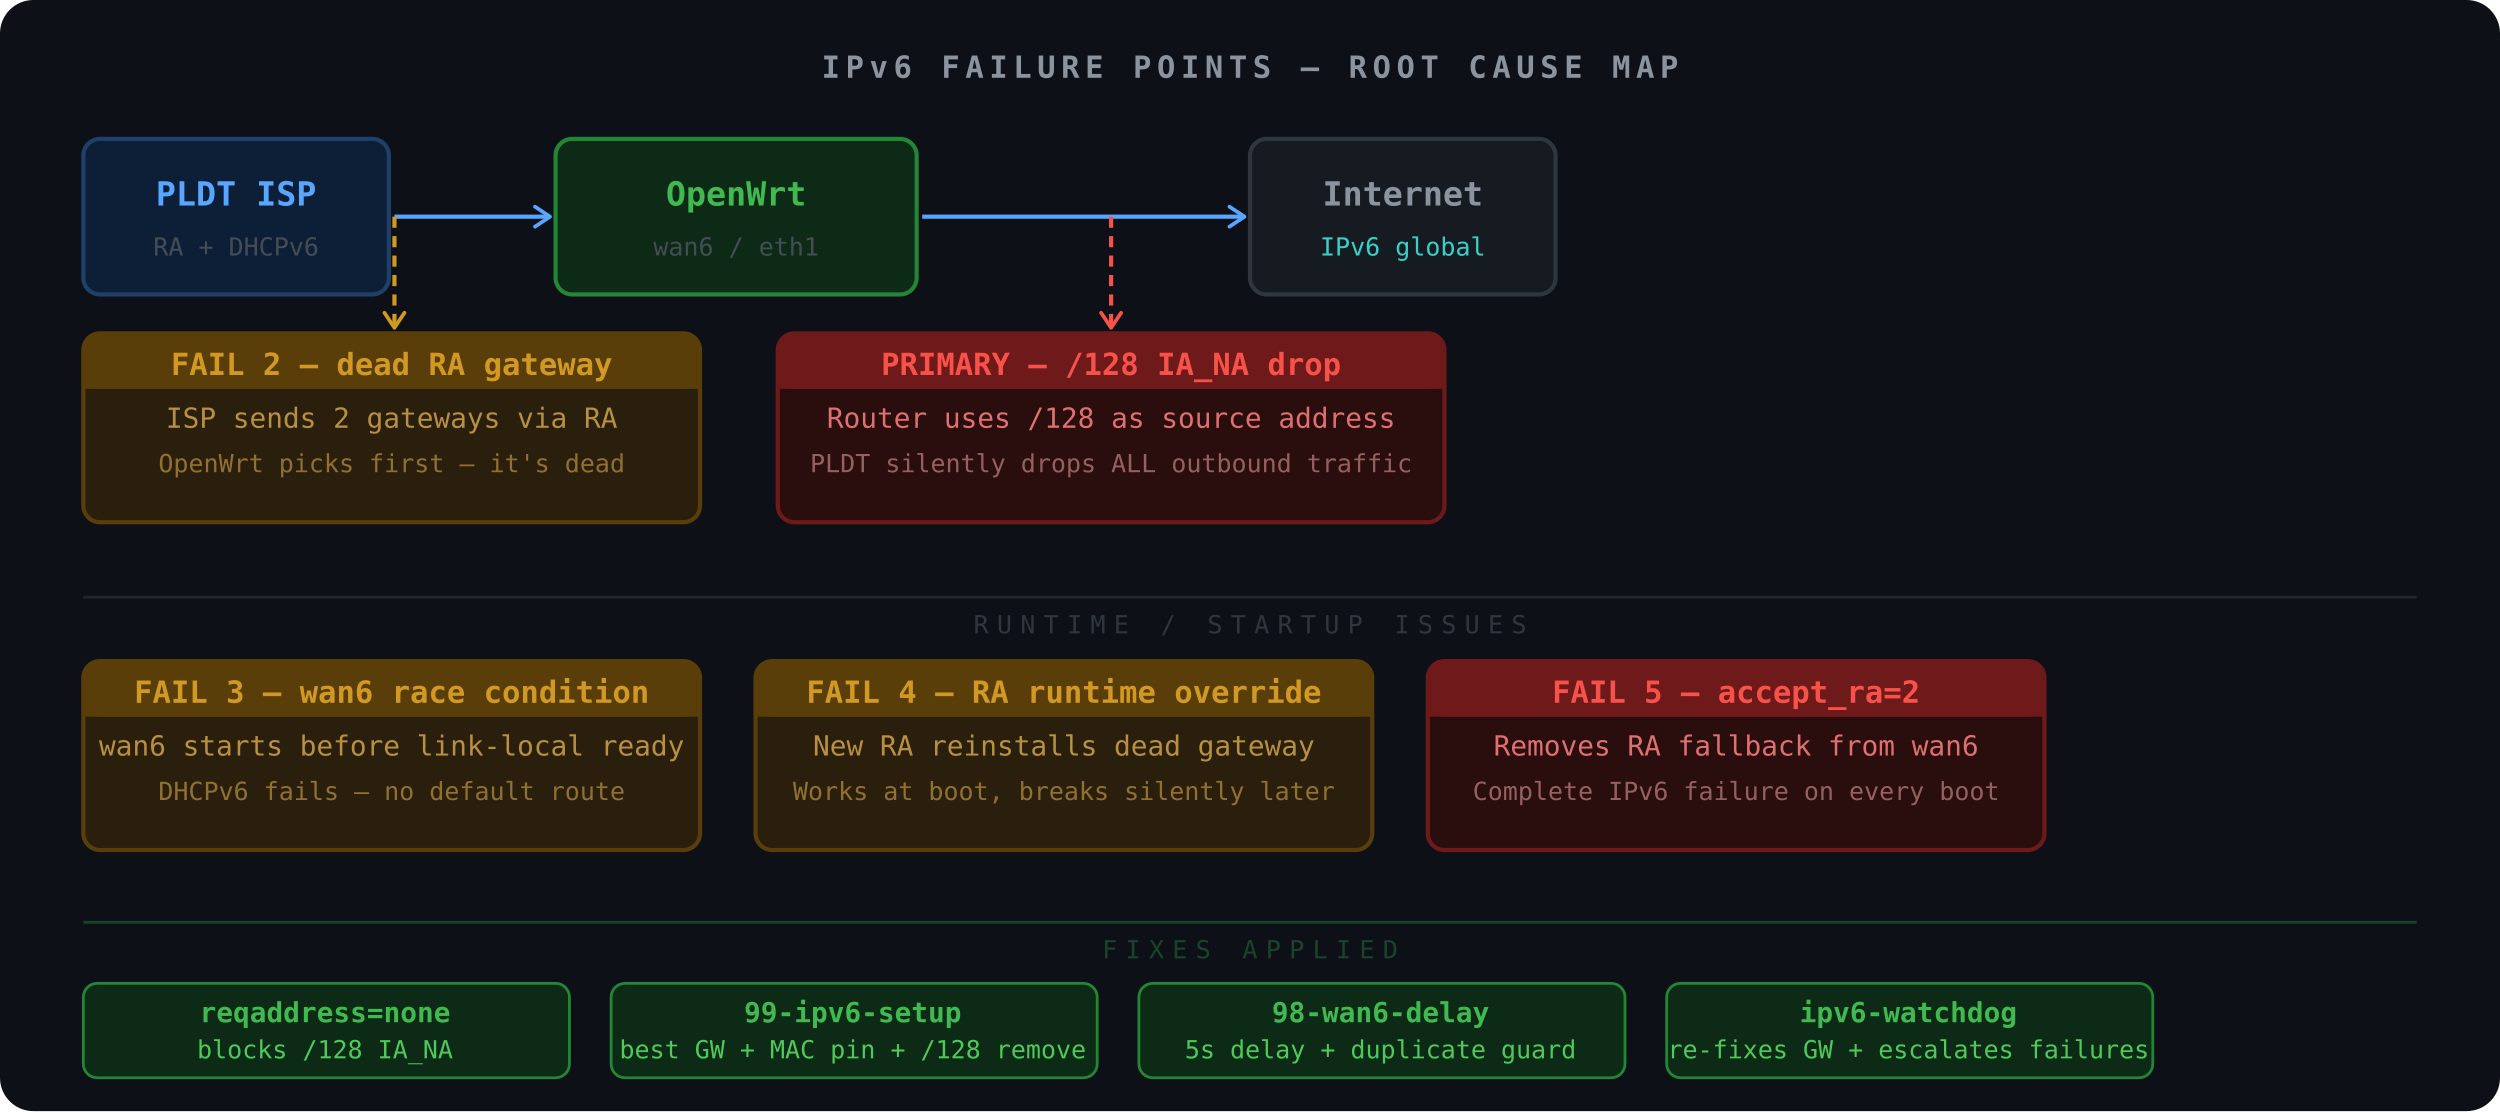
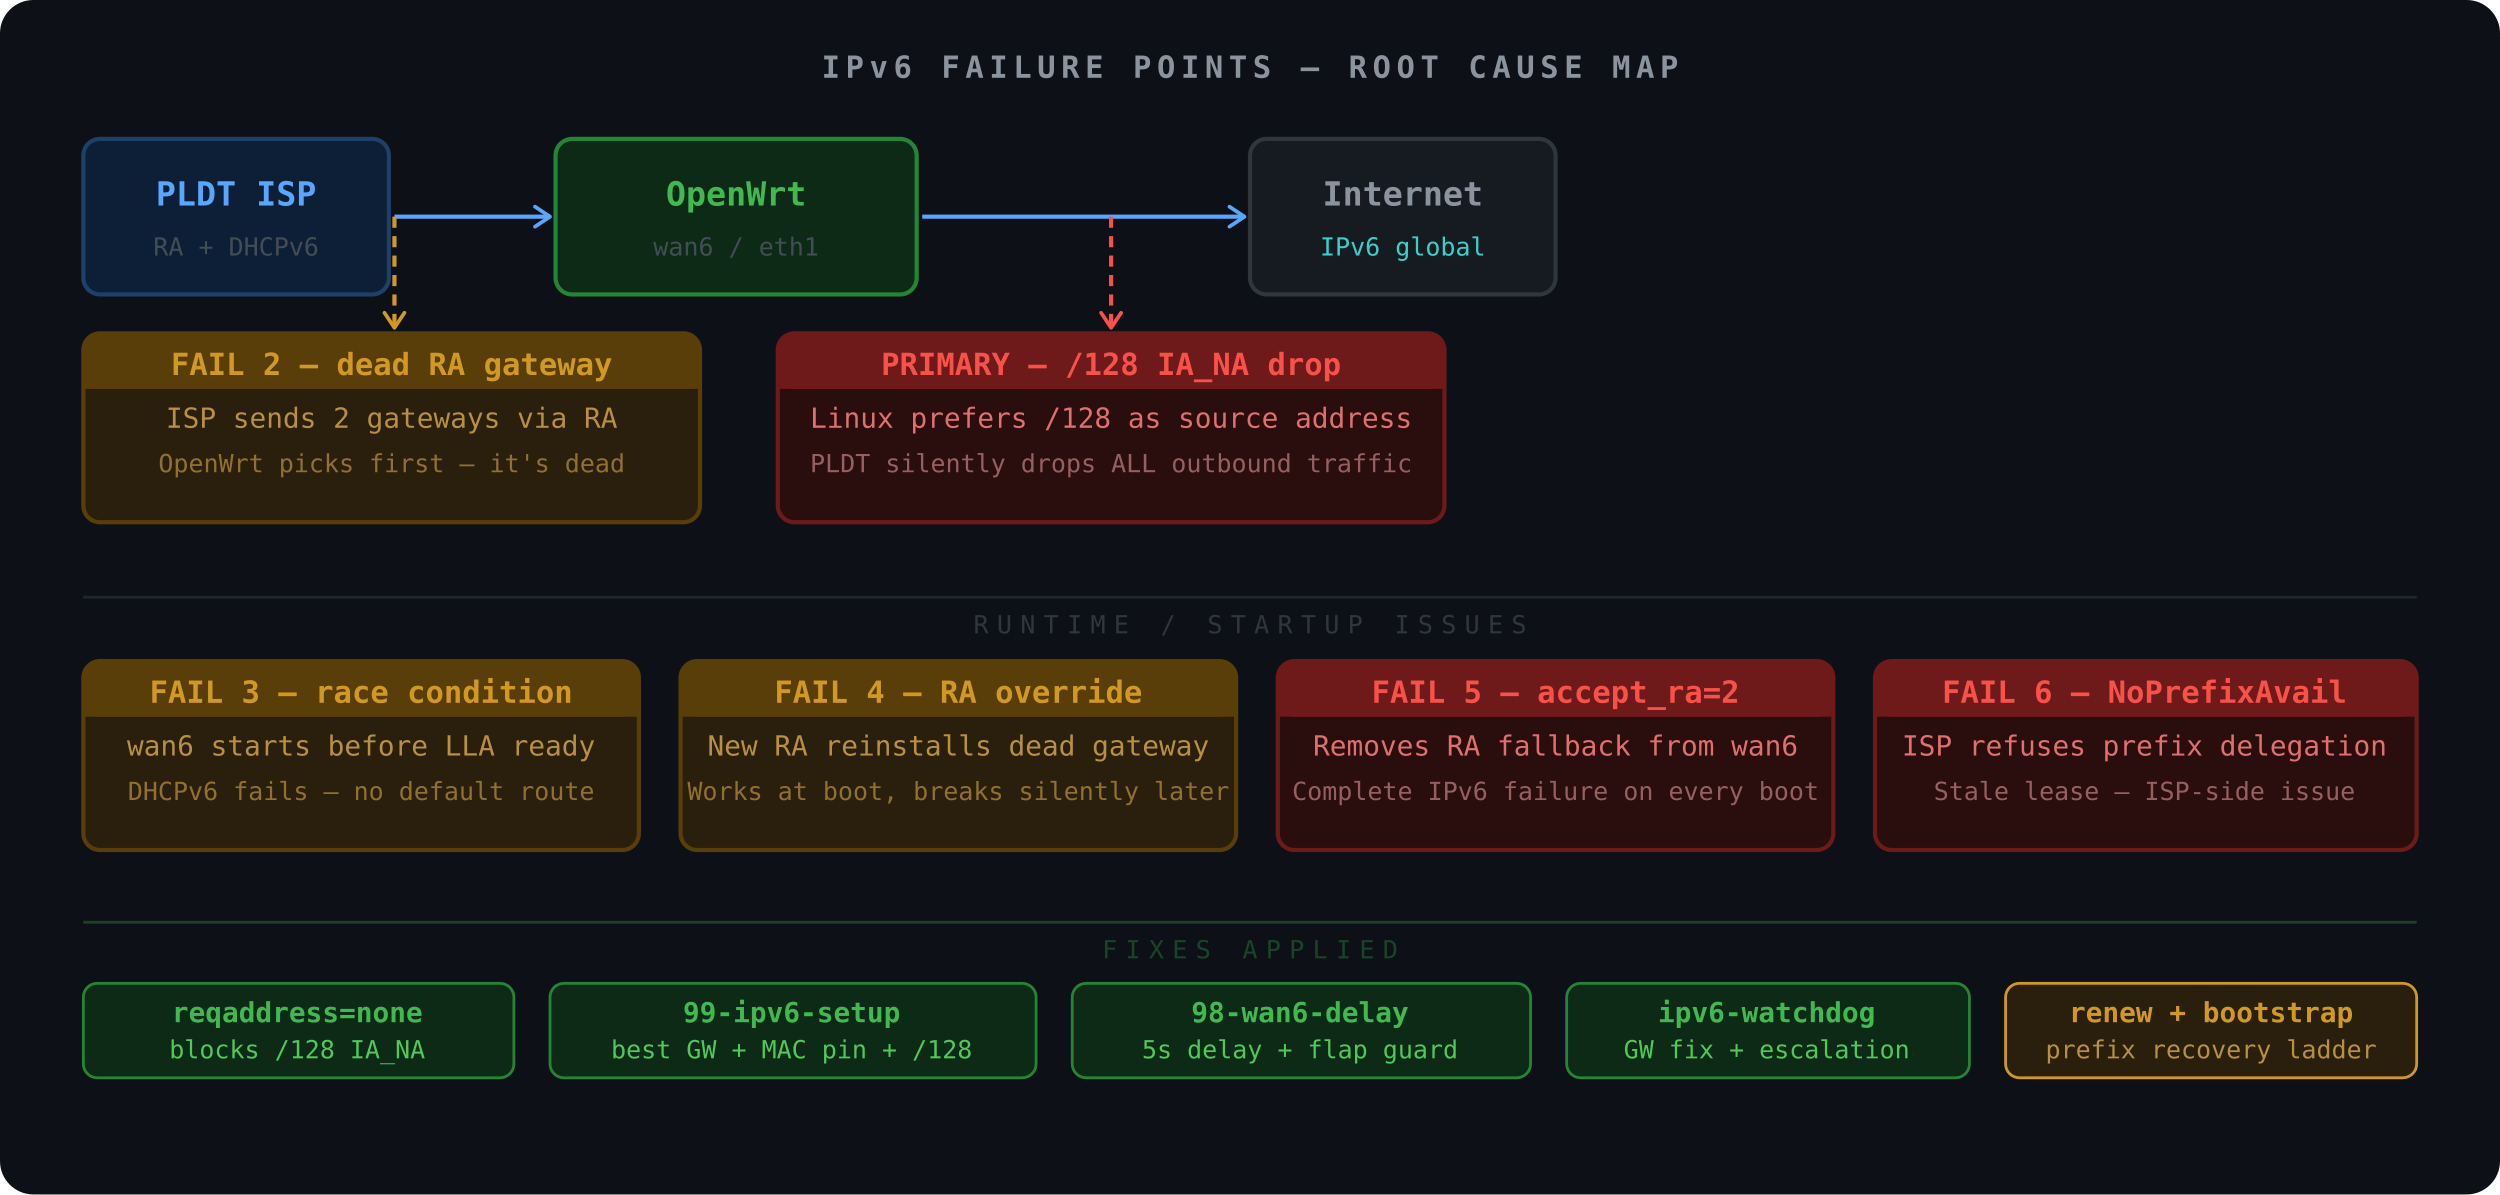
- <svg xmlns="http://www.w3.org/2000/svg" width="900" height="400" viewBox="0 0 900 400" role="img">
+ <svg xmlns="http://www.w3.org/2000/svg" width="900" height="430" viewBox="0 0 900 430" role="img">
  <defs>
    <marker id="arr" viewBox="0 0 10 10" refX="8" refY="5" markerWidth="6" markerHeight="6" orient="auto-start-reverse">
      <path d="M2 1L8 5L2 9" fill="none" stroke="#58a6ff" stroke-width="1.5" stroke-linecap="round" stroke-linejoin="round" />
    </marker>
    <marker id="arr-red" viewBox="0 0 10 10" refX="8" refY="5" markerWidth="6" markerHeight="6" orient="auto-start-reverse">
      <path d="M2 1L8 5L2 9" fill="none" stroke="#f85149" stroke-width="1.5" stroke-linecap="round" stroke-linejoin="round" />
    </marker>
    <marker id="arr-amber" viewBox="0 0 10 10" refX="8" refY="5" markerWidth="6" markerHeight="6" orient="auto-start-reverse">
      <path d="M2 1L8 5L2 9" fill="none" stroke="#d29922" stroke-width="1.5" stroke-linecap="round" stroke-linejoin="round" />
    </marker>
  </defs>
-   <rect width="900" height="400" fill="#0d1117" rx="12" />
+   <rect width="900" height="430" fill="#0d1117" rx="12" />
  <text x="450" y="28" text-anchor="middle" fill="#8b949e" font-family="monospace" font-size="11" font-weight="600" letter-spacing="2">IPv6 FAILURE POINTS — ROOT CAUSE MAP</text>
  <rect x="30" y="50" width="110" height="56" rx="6" fill="#0d1f36" stroke="#1f4068" stroke-width="1.5" />
  <text x="85" y="74" text-anchor="middle" fill="#58a6ff" font-family="monospace" font-size="12" font-weight="700">PLDT ISP</text>
  <text x="85" y="92" text-anchor="middle" fill="#444c56" font-family="monospace" font-size="9">RA + DHCPv6</text>
  <line x1="142" y1="78" x2="198" y2="78" stroke="#58a6ff" stroke-width="1.5" marker-end="url(#arr)" />
  <rect x="200" y="50" width="130" height="56" rx="6" fill="#0d2a16" stroke="#238636" stroke-width="1.5" />
  <text x="265" y="74" text-anchor="middle" fill="#3fb950" font-family="monospace" font-size="12" font-weight="700">OpenWrt</text>
  <text x="265" y="92" text-anchor="middle" fill="#444c56" font-family="monospace" font-size="9">wan6 / eth1</text>
  <line x1="332" y1="78" x2="448" y2="78" stroke="#58a6ff" stroke-width="1.5" marker-end="url(#arr)" />
  <rect x="450" y="50" width="110" height="56" rx="6" fill="#161b22" stroke="#30363d" stroke-width="1.5" />
  <text x="505" y="74" text-anchor="middle" fill="#8b949e" font-family="monospace" font-size="12" font-weight="700">Internet</text>
  <text x="505" y="92" text-anchor="middle" fill="#39d0c8" font-family="monospace" font-size="9">IPv6 global</text>
  <line x1="400" y1="78" x2="400" y2="118" stroke="#f85149" stroke-width="1.5" stroke-dasharray="4 3" marker-end="url(#arr-red)" />
  <rect x="280" y="120" width="240" height="68" rx="6" fill="#2a0d0d" stroke="#6e1a1a" stroke-width="1.5" />
  <rect x="280" y="120" width="240" height="20" rx="6" fill="#6e1a1a" />
  <rect x="280" y="130" width="240" height="10" fill="#6e1a1a" />
  <text x="400" y="135" text-anchor="middle" fill="#f85149" font-family="monospace" font-size="11" font-weight="700">PRIMARY — /128 IA_NA drop</text>
-   <text x="400" y="154" text-anchor="middle" fill="#e07070" font-family="monospace" font-size="10">Router uses /128 as source address</text>
+   <text x="400" y="154" text-anchor="middle" fill="#e07070" font-family="monospace" font-size="10">Linux prefers /128 as source address</text>
  <text x="400" y="170" text-anchor="middle" fill="#956060" font-family="monospace" font-size="9">PLDT silently drops ALL outbound traffic</text>
  <line x1="142" y1="78" x2="142" y2="118" stroke="#d29922" stroke-width="1.5" stroke-dasharray="4 3" marker-end="url(#arr-amber)" />
  <rect x="30" y="120" width="222" height="68" rx="6" fill="#2a1f0d" stroke="#5a3e0a" stroke-width="1.5" />
  <rect x="30" y="120" width="222" height="20" rx="6" fill="#5a3e0a" />
  <rect x="30" y="130" width="222" height="10" fill="#5a3e0a" />
  <text x="141" y="135" text-anchor="middle" fill="#d29922" font-family="monospace" font-size="11" font-weight="700">FAIL 2 — dead RA gateway</text>
  <text x="141" y="154" text-anchor="middle" fill="#b89040" font-family="monospace" font-size="10">ISP sends 2 gateways via RA</text>
  <text x="141" y="170" text-anchor="middle" fill="#917030" font-family="monospace" font-size="9">OpenWrt picks first — it's dead</text>
  <line x1="30" y1="215" x2="870" y2="215" stroke="#21262d" stroke-width="1" />
  <text x="450" y="228" text-anchor="middle" fill="#30363d" font-family="monospace" font-size="9" letter-spacing="3">RUNTIME / STARTUP ISSUES</text>
-   <rect x="30" y="238" width="222" height="68" rx="6" fill="#2a1f0d" stroke="#5a3e0a" stroke-width="1.5" />
-   <rect x="30" y="238" width="222" height="20" rx="6" fill="#5a3e0a" />
-   <rect x="30" y="248" width="222" height="10" fill="#5a3e0a" />
-   <text x="141" y="253" text-anchor="middle" fill="#d29922" font-family="monospace" font-size="11" font-weight="700">FAIL 3 — wan6 race condition</text>
-   <text x="141" y="272" text-anchor="middle" fill="#b89040" font-family="monospace" font-size="10">wan6 starts before link-local ready</text>
-   <text x="141" y="288" text-anchor="middle" fill="#917030" font-family="monospace" font-size="9">DHCPv6 fails — no default route</text>
-   <rect x="272" y="238" width="222" height="68" rx="6" fill="#2a1f0d" stroke="#5a3e0a" stroke-width="1.5" />
-   <rect x="272" y="238" width="222" height="20" rx="6" fill="#5a3e0a" />
-   <rect x="272" y="248" width="222" height="10" fill="#5a3e0a" />
-   <text x="383" y="253" text-anchor="middle" fill="#d29922" font-family="monospace" font-size="11" font-weight="700">FAIL 4 — RA runtime override</text>
-   <text x="383" y="272" text-anchor="middle" fill="#b89040" font-family="monospace" font-size="10">New RA reinstalls dead gateway</text>
-   <text x="383" y="288" text-anchor="middle" fill="#917030" font-family="monospace" font-size="9">Works at boot, breaks silently later</text>
-   <rect x="514" y="238" width="222" height="68" rx="6" fill="#2a0d0d" stroke="#6e1a1a" stroke-width="1.5" />
-   <rect x="514" y="238" width="222" height="20" rx="6" fill="#6e1a1a" />
-   <rect x="514" y="248" width="222" height="10" fill="#6e1a1a" />
-   <text x="625" y="253" text-anchor="middle" fill="#f85149" font-family="monospace" font-size="11" font-weight="700">FAIL 5 — accept_ra=2</text>
-   <text x="625" y="272" text-anchor="middle" fill="#e07070" font-family="monospace" font-size="10">Removes RA fallback from wan6</text>
-   <text x="625" y="288" text-anchor="middle" fill="#956060" font-family="monospace" font-size="9">Complete IPv6 failure on every boot</text>
+   <rect x="30" y="238" width="200" height="68" rx="6" fill="#2a1f0d" stroke="#5a3e0a" stroke-width="1.5" />
+   <rect x="30" y="238" width="200" height="20" rx="6" fill="#5a3e0a" />
+   <rect x="30" y="248" width="200" height="10" fill="#5a3e0a" />
+   <text x="130" y="253" text-anchor="middle" fill="#d29922" font-family="monospace" font-size="11" font-weight="700">FAIL 3 — race condition</text>
+   <text x="130" y="272" text-anchor="middle" fill="#b89040" font-family="monospace" font-size="10">wan6 starts before LLA ready</text>
+   <text x="130" y="288" text-anchor="middle" fill="#917030" font-family="monospace" font-size="9">DHCPv6 fails — no default route</text>
+   <rect x="245" y="238" width="200" height="68" rx="6" fill="#2a1f0d" stroke="#5a3e0a" stroke-width="1.5" />
+   <rect x="245" y="238" width="200" height="20" rx="6" fill="#5a3e0a" />
+   <rect x="245" y="248" width="200" height="10" fill="#5a3e0a" />
+   <text x="345" y="253" text-anchor="middle" fill="#d29922" font-family="monospace" font-size="11" font-weight="700">FAIL 4 — RA override</text>
+   <text x="345" y="272" text-anchor="middle" fill="#b89040" font-family="monospace" font-size="10">New RA reinstalls dead gateway</text>
+   <text x="345" y="288" text-anchor="middle" fill="#917030" font-family="monospace" font-size="9">Works at boot, breaks silently later</text>
+   <rect x="460" y="238" width="200" height="68" rx="6" fill="#2a0d0d" stroke="#6e1a1a" stroke-width="1.5" />
+   <rect x="460" y="238" width="200" height="20" rx="6" fill="#6e1a1a" />
+   <rect x="460" y="248" width="200" height="10" fill="#6e1a1a" />
+   <text x="560" y="253" text-anchor="middle" fill="#f85149" font-family="monospace" font-size="11" font-weight="700">FAIL 5 — accept_ra=2</text>
+   <text x="560" y="272" text-anchor="middle" fill="#e07070" font-family="monospace" font-size="10">Removes RA fallback from wan6</text>
+   <text x="560" y="288" text-anchor="middle" fill="#956060" font-family="monospace" font-size="9">Complete IPv6 failure on every boot</text>
+   <rect x="675" y="238" width="195" height="68" rx="6" fill="#2a0d0d" stroke="#6e1a1a" stroke-width="1.5" />
+   <rect x="675" y="238" width="195" height="20" rx="6" fill="#6e1a1a" />
+   <rect x="675" y="248" width="195" height="10" fill="#6e1a1a" />
+   <text x="772" y="253" text-anchor="middle" fill="#f85149" font-family="monospace" font-size="11" font-weight="700">FAIL 6 — NoPrefixAvail</text>
+   <text x="772" y="272" text-anchor="middle" fill="#e07070" font-family="monospace" font-size="10">ISP refuses prefix delegation</text>
+   <text x="772" y="288" text-anchor="middle" fill="#956060" font-family="monospace" font-size="9">Stale lease — ISP-side issue</text>
  <line x1="30" y1="332" x2="870" y2="332" stroke="#1a4428" stroke-width="1" />
  <text x="450" y="345" text-anchor="middle" fill="#1a4428" font-family="monospace" font-size="9" letter-spacing="3">FIXES APPLIED</text>
-   <rect x="30" y="354" width="175" height="34" rx="5" fill="#0d2a16" stroke="#238636" stroke-width="1" />
-   <text x="117" y="368" text-anchor="middle" fill="#3fb950" font-family="monospace" font-size="10" font-weight="700">reqaddress=none</text>
-   <text x="117" y="381" text-anchor="middle" fill="#4ec95a" font-family="monospace" font-size="9">blocks /128 IA_NA</text>
-   <rect x="220" y="354" width="175" height="34" rx="5" fill="#0d2a16" stroke="#238636" stroke-width="1" />
-   <text x="307" y="368" text-anchor="middle" fill="#3fb950" font-family="monospace" font-size="10" font-weight="700">99-ipv6-setup</text>
-   <text x="307" y="381" text-anchor="middle" fill="#4ec95a" font-family="monospace" font-size="9">best GW + MAC pin + /128 remove</text>
-   <rect x="410" y="354" width="175" height="34" rx="5" fill="#0d2a16" stroke="#238636" stroke-width="1" />
-   <text x="497" y="368" text-anchor="middle" fill="#3fb950" font-family="monospace" font-size="10" font-weight="700">98-wan6-delay</text>
-   <text x="497" y="381" text-anchor="middle" fill="#4ec95a" font-family="monospace" font-size="9">5s delay + duplicate guard</text>
-   <rect x="600" y="354" width="175" height="34" rx="5" fill="#0d2a16" stroke="#238636" stroke-width="1" />
-   <text x="687" y="368" text-anchor="middle" fill="#3fb950" font-family="monospace" font-size="10" font-weight="700">ipv6-watchdog</text>
-   <text x="687" y="381" text-anchor="middle" fill="#4ec95a" font-family="monospace" font-size="9">re-fixes GW + escalates failures</text>
+   <rect x="30" y="354" width="155" height="34" rx="5" fill="#0d2a16" stroke="#238636" stroke-width="1" />
+   <text x="107" y="368" text-anchor="middle" fill="#3fb950" font-family="monospace" font-size="10" font-weight="700">reqaddress=none</text>
+   <text x="107" y="381" text-anchor="middle" fill="#4ec95a" font-family="monospace" font-size="9">blocks /128 IA_NA</text>
+   <rect x="198" y="354" width="175" height="34" rx="5" fill="#0d2a16" stroke="#238636" stroke-width="1" />
+   <text x="285" y="368" text-anchor="middle" fill="#3fb950" font-family="monospace" font-size="10" font-weight="700">99-ipv6-setup</text>
+   <text x="285" y="381" text-anchor="middle" fill="#4ec95a" font-family="monospace" font-size="9">best GW + MAC pin + /128</text>
+   <rect x="386" y="354" width="165" height="34" rx="5" fill="#0d2a16" stroke="#238636" stroke-width="1" />
+   <text x="468" y="368" text-anchor="middle" fill="#3fb950" font-family="monospace" font-size="10" font-weight="700">98-wan6-delay</text>
+   <text x="468" y="381" text-anchor="middle" fill="#4ec95a" font-family="monospace" font-size="9">5s delay + flap guard</text>
+   <rect x="564" y="354" width="145" height="34" rx="5" fill="#0d2a16" stroke="#238636" stroke-width="1" />
+   <text x="636" y="368" text-anchor="middle" fill="#3fb950" font-family="monospace" font-size="10" font-weight="700">ipv6-watchdog</text>
+   <text x="636" y="381" text-anchor="middle" fill="#4ec95a" font-family="monospace" font-size="9">GW fix + escalation</text>
+   <rect x="722" y="354" width="148" height="34" rx="5" fill="#2a1f0d" stroke="#d29922" stroke-width="1" />
+   <text x="796" y="368" text-anchor="middle" fill="#d29922" font-family="monospace" font-size="10" font-weight="700">renew + bootstrap</text>
+   <text x="796" y="381" text-anchor="middle" fill="#b89040" font-family="monospace" font-size="9">prefix recovery ladder</text>
</svg>
